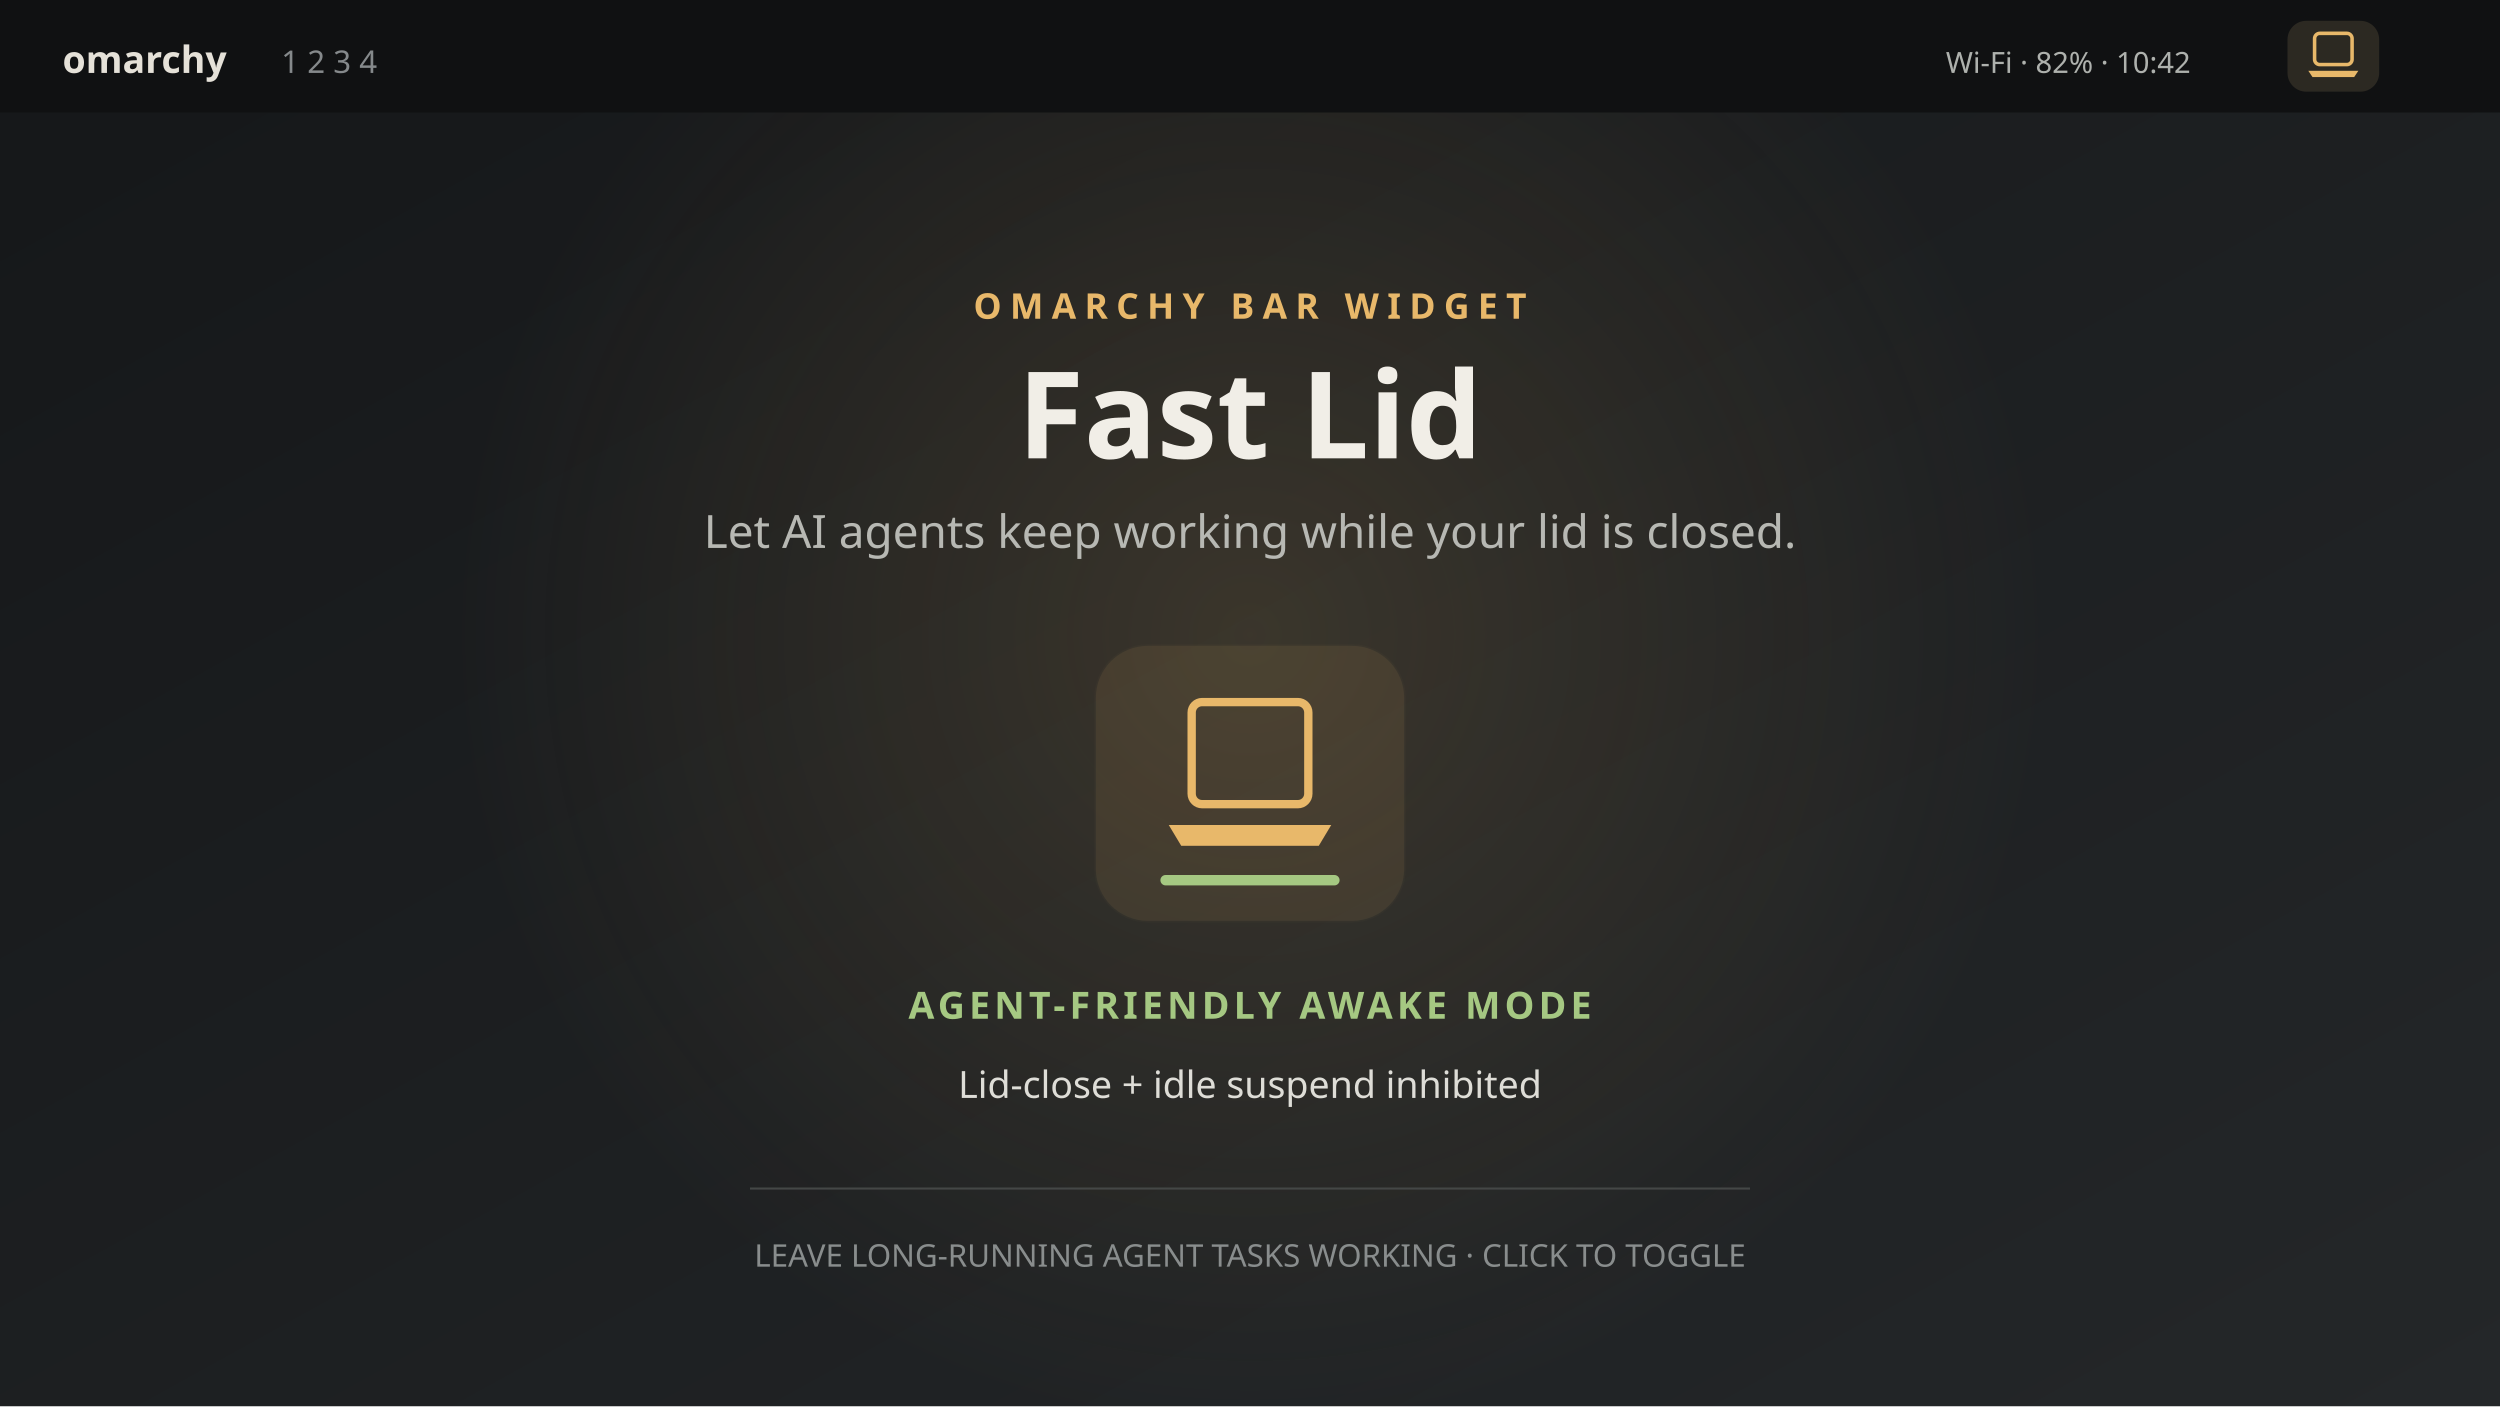
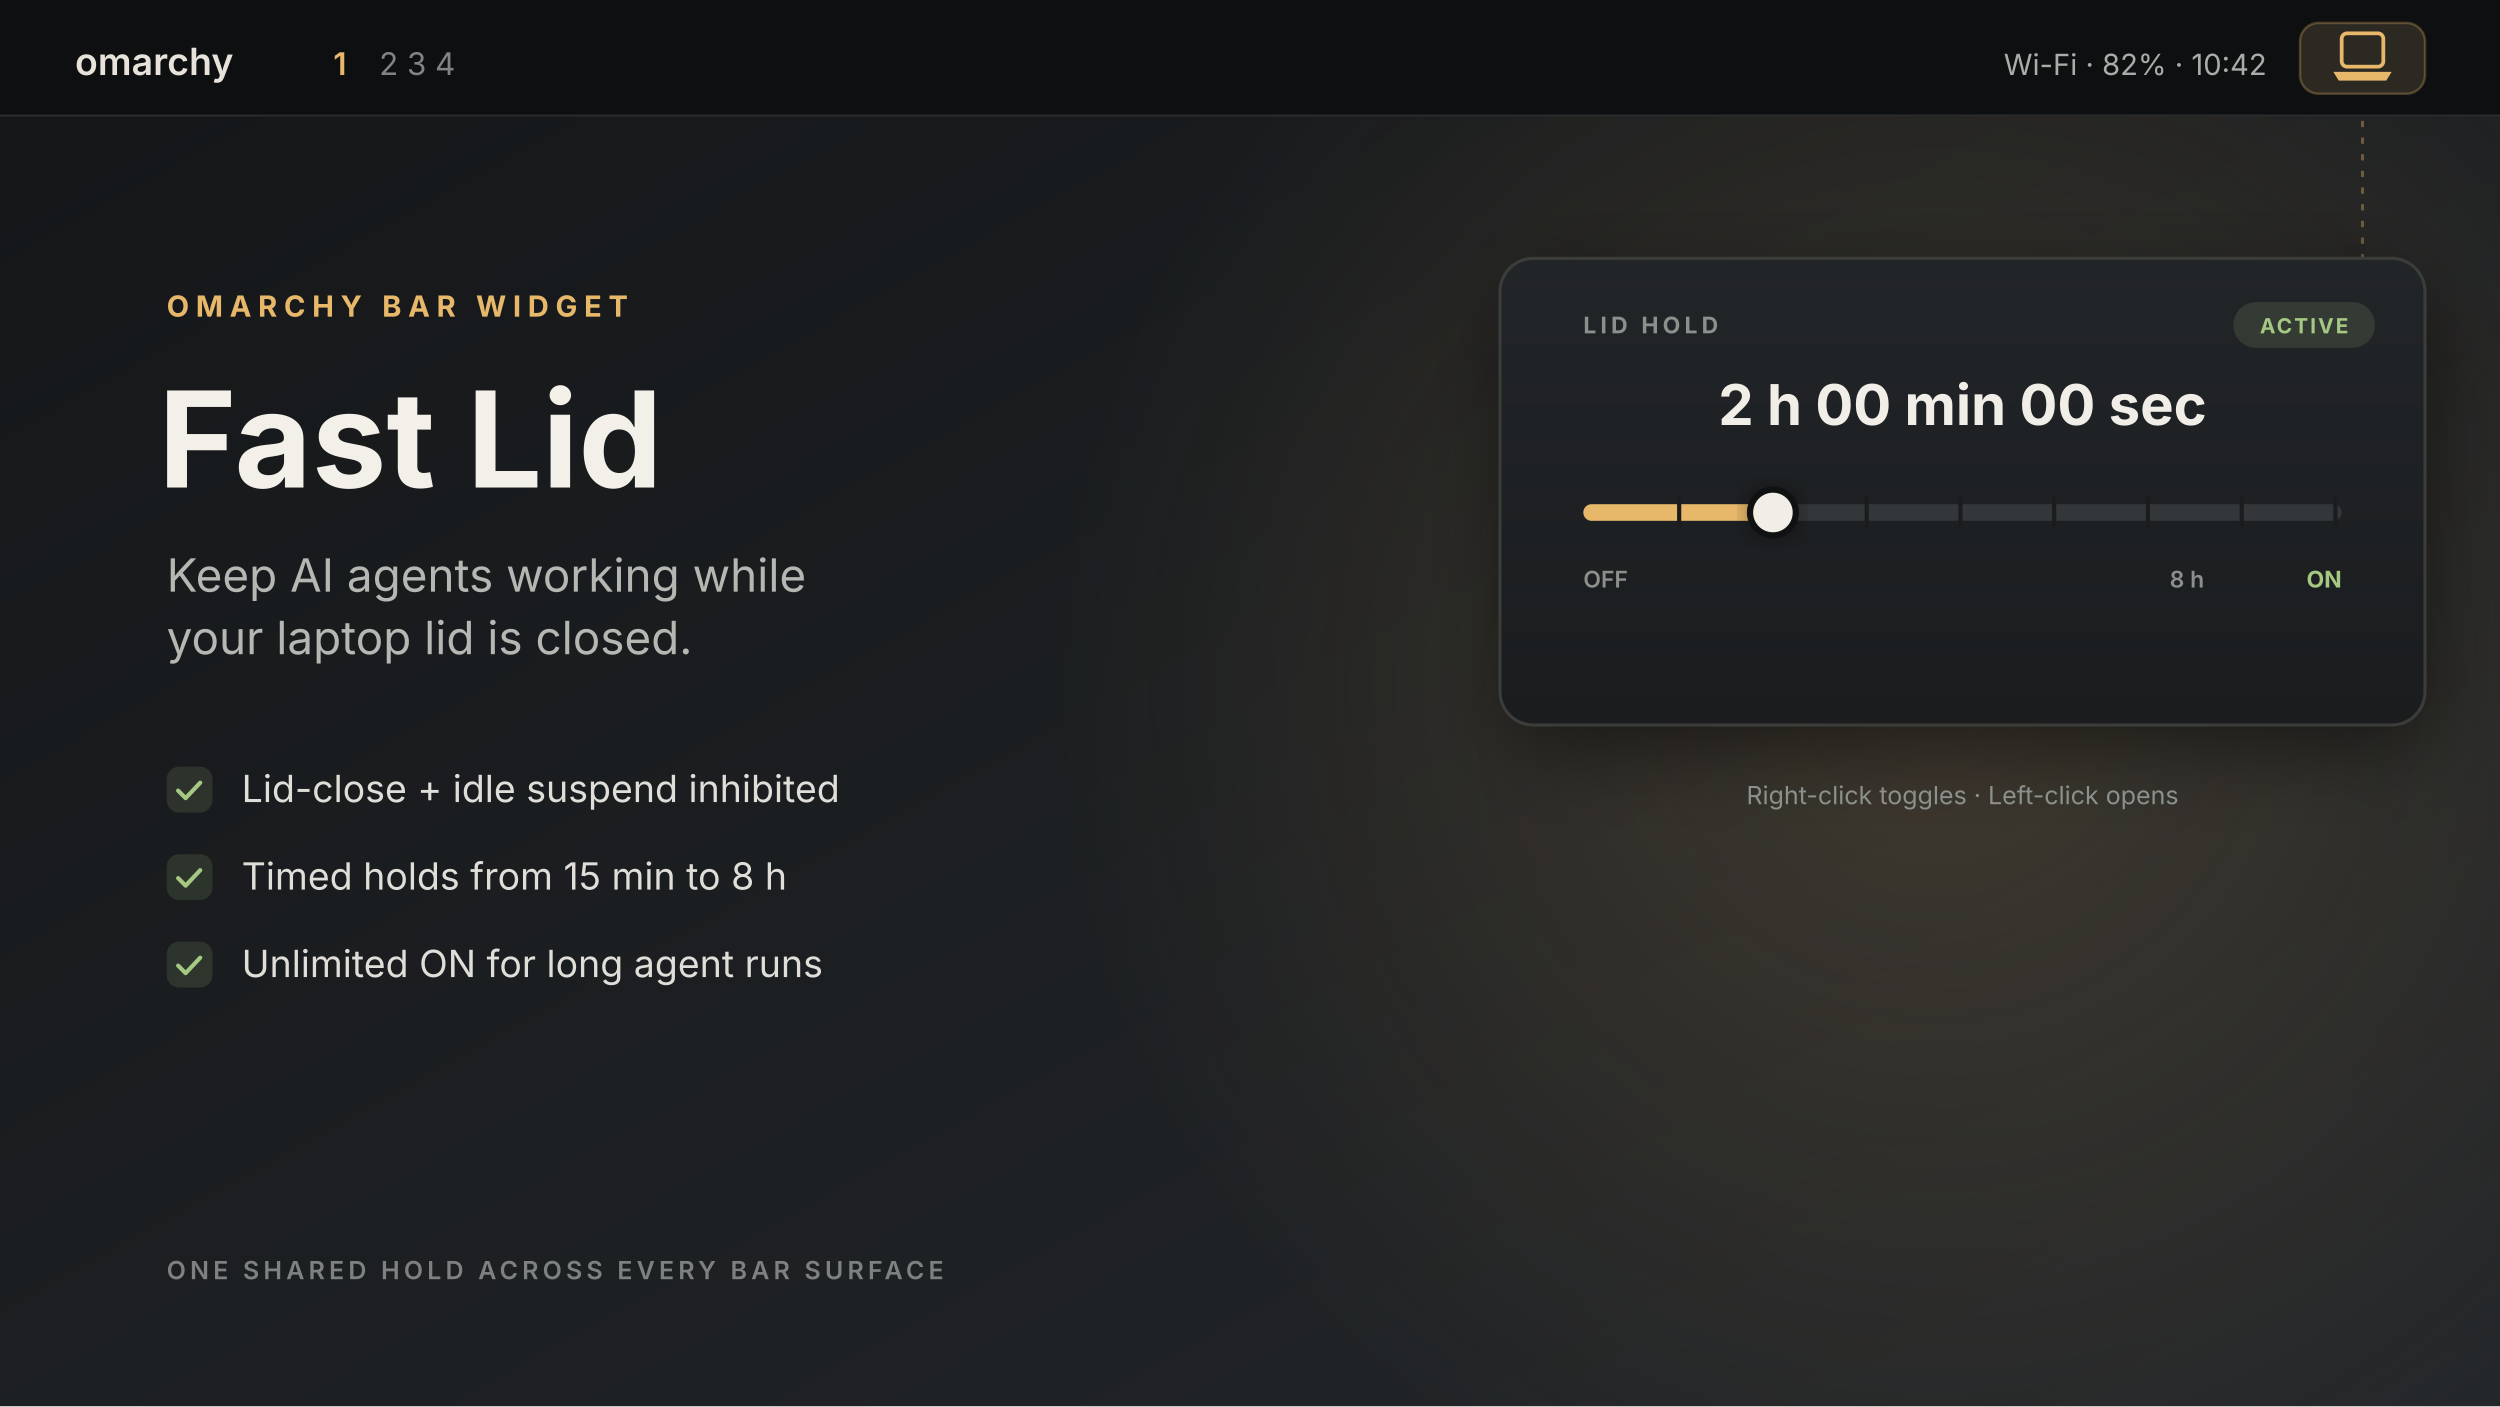
<svg xmlns="http://www.w3.org/2000/svg" width="1200" height="675" viewBox="0 0 1200 675">
  <defs>
    <linearGradient id="bg" x2="1" y2="1">
-       <stop stop-color="#151719" />
-       <stop offset="1" stop-color="#242729" />
+       <stop stop-color="#141618" />
+       <stop offset="1" stop-color="#24272a" />
    </linearGradient>
-     <radialGradient id="glow">
-       <stop stop-color="#e8b86a" stop-opacity=".15" />
+     <radialGradient id="glow" cx="0.5" cy="0.5" r="0.5">
+       <stop stop-color="#e8b86a" stop-opacity=".16" />
      <stop offset="1" stop-color="#e8b86a" stop-opacity="0" />
    </radialGradient>
+     <linearGradient id="panel" x2="0" y2="1">
+       <stop stop-color="#222528" />
+       <stop offset="1" stop-color="#1a1c1e" />
+     </linearGradient>
+     <filter id="shadow" x="-40%" y="-40%" width="180%" height="180%">
+       <feGaussianBlur stdDeviation="20" />
+     </filter>
+     <filter id="soft" x="-20%" y="-20%" width="140%" height="140%">
+       <feGaussianBlur stdDeviation="7" />
+     </filter>
  </defs>
  <rect width="1200" height="675" fill="url(#bg)" />
-   <circle cx="600" cy="305" r="380" fill="url(#glow)" />
-   <rect x="0" y="0" width="1200" height="54" fill="#101112" />
-   <text x="30" y="35" fill="#e5e1d8" font-family="sans-serif" font-size="18" font-weight="600">omarchy</text>
-   <text x="135" y="35" fill="#85898b" font-family="sans-serif" font-size="15">1  2  3  4</text>
-   <text x="934" y="35" fill="#aeb1ad" font-family="sans-serif" font-size="14">Wi-Fi  ·  82%  ·  10:42</text>
-   <rect x="1098" y="10" width="44" height="34" rx="9" fill="#2c2922" />
-   <rect x="1111" y="16" width="18" height="15" rx="2.5" fill="none" stroke="#e8b86a" stroke-width="1.7" />
-   <path d="M1108 34h24l-2 3h-20z" fill="#e8b86a" />
-   <text x="600" y="153" fill="#e8b86a" font-family="sans-serif" font-size="17" font-weight="700" letter-spacing="4" text-anchor="middle">OMARCHY BAR WIDGET</text>
-   <text x="600" y="220" fill="#f1eee7" font-family="sans-serif" font-size="58" font-weight="700" text-anchor="middle">Fast Lid</text>
-   <text x="600" y="263" fill="#b7b8b3" font-family="sans-serif" font-size="22" text-anchor="middle">Let AI agents keep working while your lid is closed.</text>
-   <rect x="526" y="310" width="148" height="132" rx="25" fill="#e8b86a" opacity=".1" stroke="#e8b86a" stroke-opacity=".24" stroke-width="1.5" />
-   <rect x="572" y="337" width="56" height="49" rx="5" fill="none" stroke="#e8b86a" stroke-width="4" />
-   <path d="M561 396h78l-6 10h-66z" fill="#e8b86a" />
-   <rect x="557" y="420" width="86" height="5" rx="2.5" fill="#a5c882" />
-   <text x="600" y="489" fill="#a5c882" font-family="sans-serif" font-size="18" font-weight="700" letter-spacing="2" text-anchor="middle">AGENT-FRIENDLY AWAKE MODE</text>
-   <text x="600" y="527" fill="#deddd7" font-family="sans-serif" font-size="18" text-anchor="middle">Lid-close + idle suspend inhibited</text>
-   <rect x="360" y="570" width="480" height="1" fill="#444746" />
-   <text x="600" y="608" fill="#898d8d" font-family="sans-serif" font-size="15" text-anchor="middle">LEAVE LONG-RUNNING AGENT TASKS WORKING  ·  CLICK TO TOGGLE</text>
+   <circle cx="930" cy="330" r="430" fill="url(#glow)" />
+   <rect width="1200" height="56" fill="#0e0f10" />
+   <rect y="55" width="1200" height="1" fill="#2a2d2f" />
+   <text x="36" y="36" fill="#e7e3da" font-family="Inter, Noto Sans, sans-serif" font-size="18" font-weight="600">omarchy</text>
+   <text x="160" y="36" fill="#e8b86a" font-family="Inter, Noto Sans, sans-serif" font-size="15" font-weight="600">1</text>
+   <text x="182" y="36" fill="#7f8486" font-family="Inter, Noto Sans, sans-serif" font-size="15">2  3  4</text>
+   <text x="1088" y="36" fill="#a9aca8" font-family="Inter, Noto Sans, sans-serif" font-size="14" text-anchor="end">Wi-Fi  ·  82%  ·  10:42</text>
+   <rect x="1104" y="11" width="60" height="34" rx="9" fill="#2c2922" stroke="#e8b86a" stroke-opacity=".28" stroke-width="1.2" />
+   <rect x="1124" y="16" width="20" height="16" rx="2.6" fill="none" stroke="#e8b86a" stroke-width="1.8" />
+   <path d="M1120 34.5h28l-2.6 4.2h-22.8z" fill="#e8b86a" />
+   <line x1="1134" y1="58" x2="1134" y2="124" stroke="#e8b86a" stroke-opacity=".38" stroke-width="1.4" stroke-dasharray="3 5" />
+   <text x="80" y="152" fill="#e8b86a" font-family="Inter, Noto Sans, sans-serif" font-size="14" font-weight="700" letter-spacing="3.2">OMARCHY BAR WIDGET</text>
+   <text x="76" y="234" fill="#f3f0e9" font-family="Inter, Noto Sans, sans-serif" font-size="64" font-weight="700">Fast Lid</text>
+   <text x="80" y="284" fill="#b4b7b2" font-family="Inter, Noto Sans, sans-serif" font-size="22">Keep AI agents working while</text>
+   <text x="80" y="314" fill="#b4b7b2" font-family="Inter, Noto Sans, sans-serif" font-size="22">your laptop lid is closed.</text>
+   <rect x="80" y="368" width="22" height="22" rx="6" fill="#a5c882" fill-opacity=".14" />
+   <path d="M85.5 379.5l3.6 3.6 7-7.4" fill="none" stroke="#a5c882" stroke-width="2" stroke-linecap="round" stroke-linejoin="round" />
+   <text x="116" y="385" fill="#dfded8" font-family="Inter, Noto Sans, sans-serif" font-size="18">Lid-close + idle suspend inhibited</text>
+   <rect x="80" y="410" width="22" height="22" rx="6" fill="#a5c882" fill-opacity=".14" />
+   <path d="M85.5 421.5l3.6 3.6 7-7.4" fill="none" stroke="#a5c882" stroke-width="2" stroke-linecap="round" stroke-linejoin="round" />
+   <text x="116" y="427" fill="#dfded8" font-family="Inter, Noto Sans, sans-serif" font-size="18">Timed holds from 15 min to 8 h</text>
+   <rect x="80" y="452" width="22" height="22" rx="6" fill="#a5c882" fill-opacity=".14" />
+   <path d="M85.5 463.5l3.6 3.6 7-7.4" fill="none" stroke="#a5c882" stroke-width="2" stroke-linecap="round" stroke-linejoin="round" />
+   <text x="116" y="469" fill="#dfded8" font-family="Inter, Noto Sans, sans-serif" font-size="18">Unlimited ON for long agent runs</text>
+   <text x="80" y="614" fill="#7d8280" font-family="Inter, Noto Sans, sans-serif" font-size="12" font-weight="600" letter-spacing="2">ONE SHARED HOLD ACROSS EVERY BAR SURFACE</text>
+   <rect x="726" y="138" width="440" height="220" rx="18" fill="#000" opacity=".5" filter="url(#shadow)" />
+   <rect x="720" y="124" width="444" height="224" rx="16" fill="url(#panel)" stroke="#3a3d3a" stroke-width="1.5" />
+   <text x="760" y="160" fill="#8b908c" font-family="Inter, Noto Sans, sans-serif" font-size="11" font-weight="700" letter-spacing="2">LID HOLD</text>
+   <rect x="1072" y="145" width="68" height="22" rx="11" fill="#a5c882" fill-opacity=".14" />
+   <text x="1106" y="160" fill="#a5c882" font-family="Inter, Noto Sans, sans-serif" font-size="10" font-weight="700" letter-spacing="1" text-anchor="middle">ACTIVE</text>
+   <text x="942" y="204" fill="#f1eee7" font-family="Inter, Noto Sans, sans-serif" font-size="27" font-weight="700" text-anchor="middle">2 h 00 min 00 sec</text>
+   <rect x="760" y="242" width="364" height="8" rx="4" fill="#33373a" />
+   <rect x="760" y="242" width="91" height="8" rx="4" fill="#e8b86a" />
+   <g fill="#1a1c1e">
+     <rect x="805" y="238" width="2" height="16" rx="1" />
+     <rect x="850" y="238" width="2" height="16" rx="1" />
+     <rect x="895" y="238" width="2" height="16" rx="1" />
+     <rect x="940" y="238" width="2" height="16" rx="1" />
+     <rect x="985" y="238" width="2" height="16" rx="1" />
+     <rect x="1030" y="238" width="2" height="16" rx="1" />
+     <rect x="1075" y="238" width="2" height="16" rx="1" />
+     <rect x="1120" y="238" width="2" height="16" rx="1" />
+   </g>
+   <circle cx="851" cy="246" r="12" fill="#000" opacity=".45" filter="url(#soft)" />
+   <circle cx="851" cy="246" r="11" fill="#f1eee7" stroke="#0f1112" stroke-width="3" />
+   <text x="760" y="282" fill="#8b908c" font-family="Inter, Noto Sans, sans-serif" font-size="11" font-weight="600">OFF</text>
+   <text x="1058" y="282" fill="#8b908c" font-family="Inter, Noto Sans, sans-serif" font-size="11" font-weight="600" text-anchor="end">8 h</text>
+   <text x="1124" y="282" fill="#a5c882" font-family="Inter, Noto Sans, sans-serif" font-size="11" font-weight="700" text-anchor="end">ON</text>
+   <text x="942" y="386" fill="#8b908c" font-family="Inter, Noto Sans, sans-serif" font-size="12" text-anchor="middle">Right-click toggles  ·  Left-click opens</text>
</svg>
